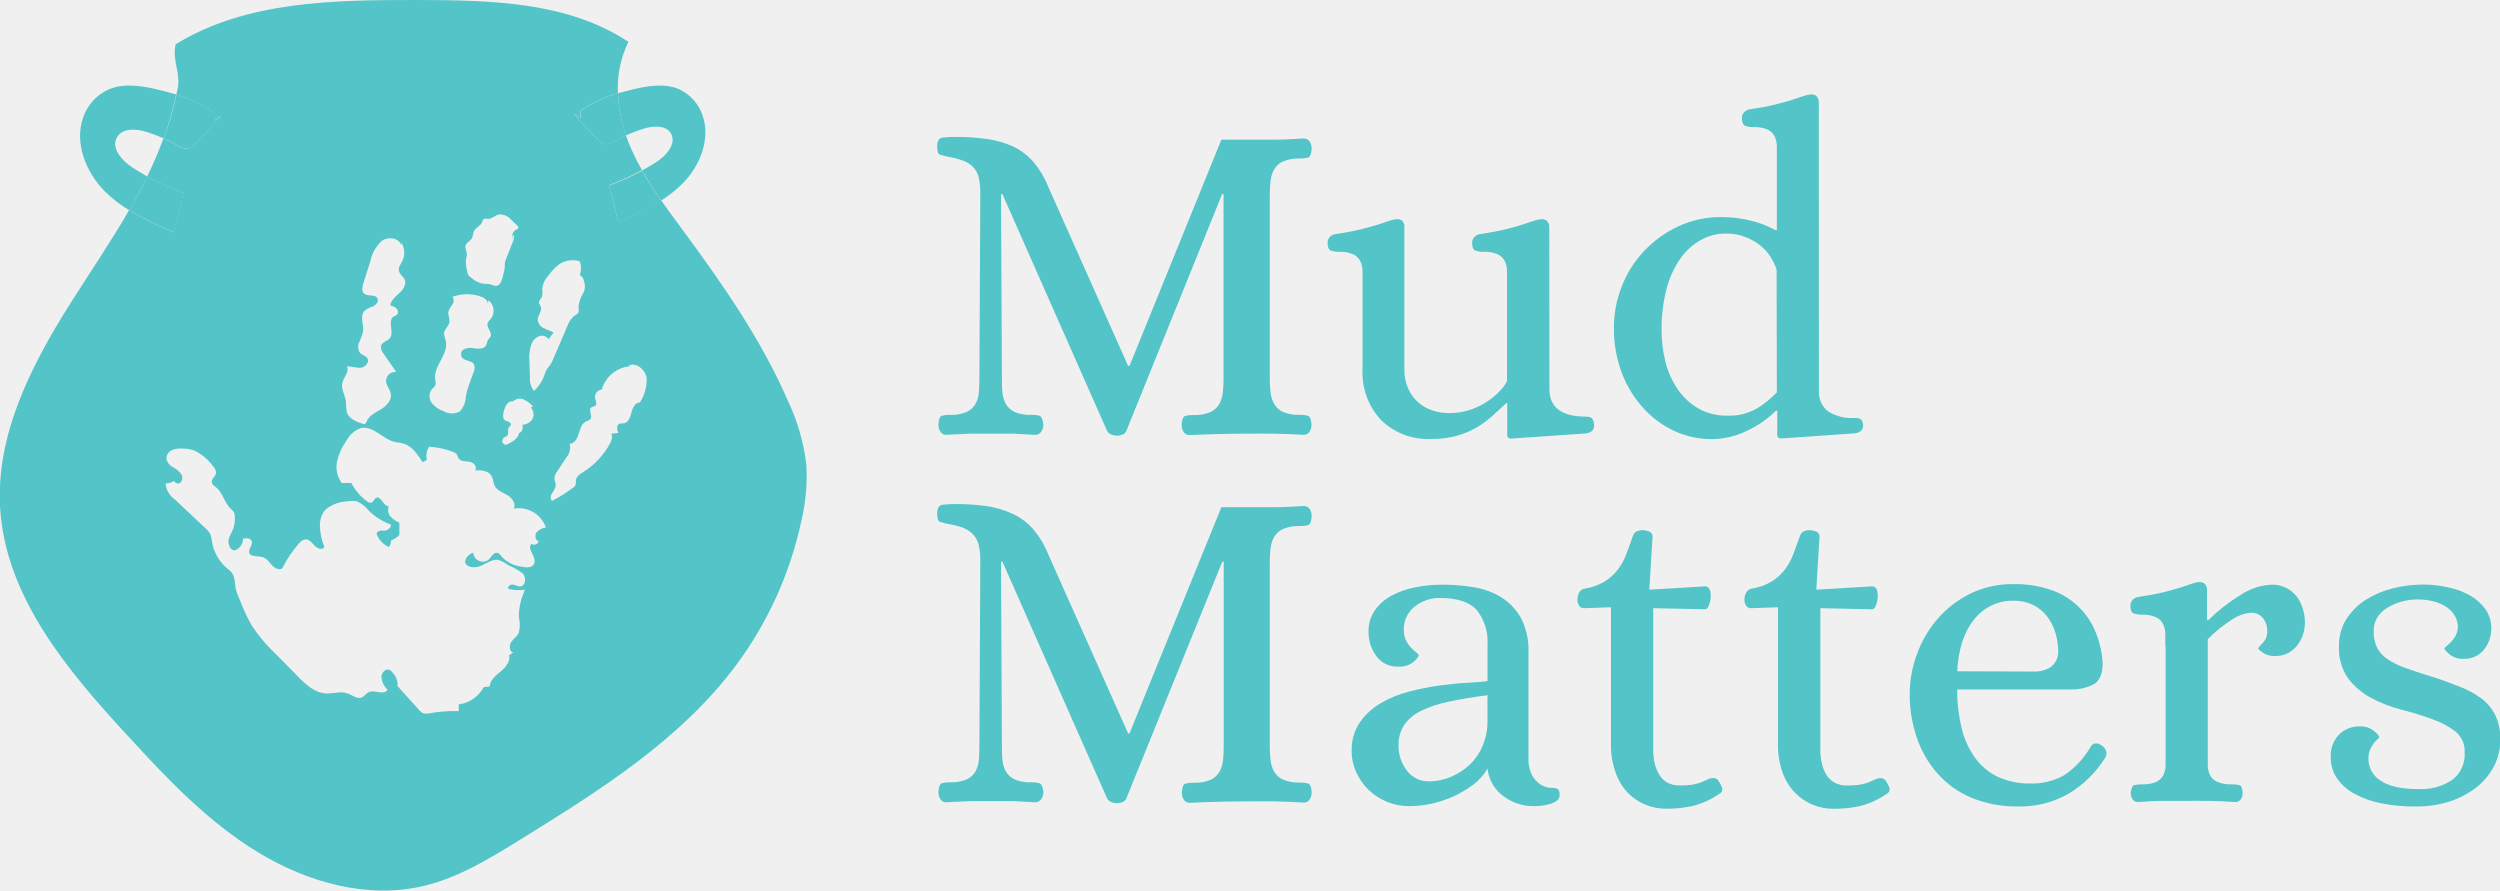
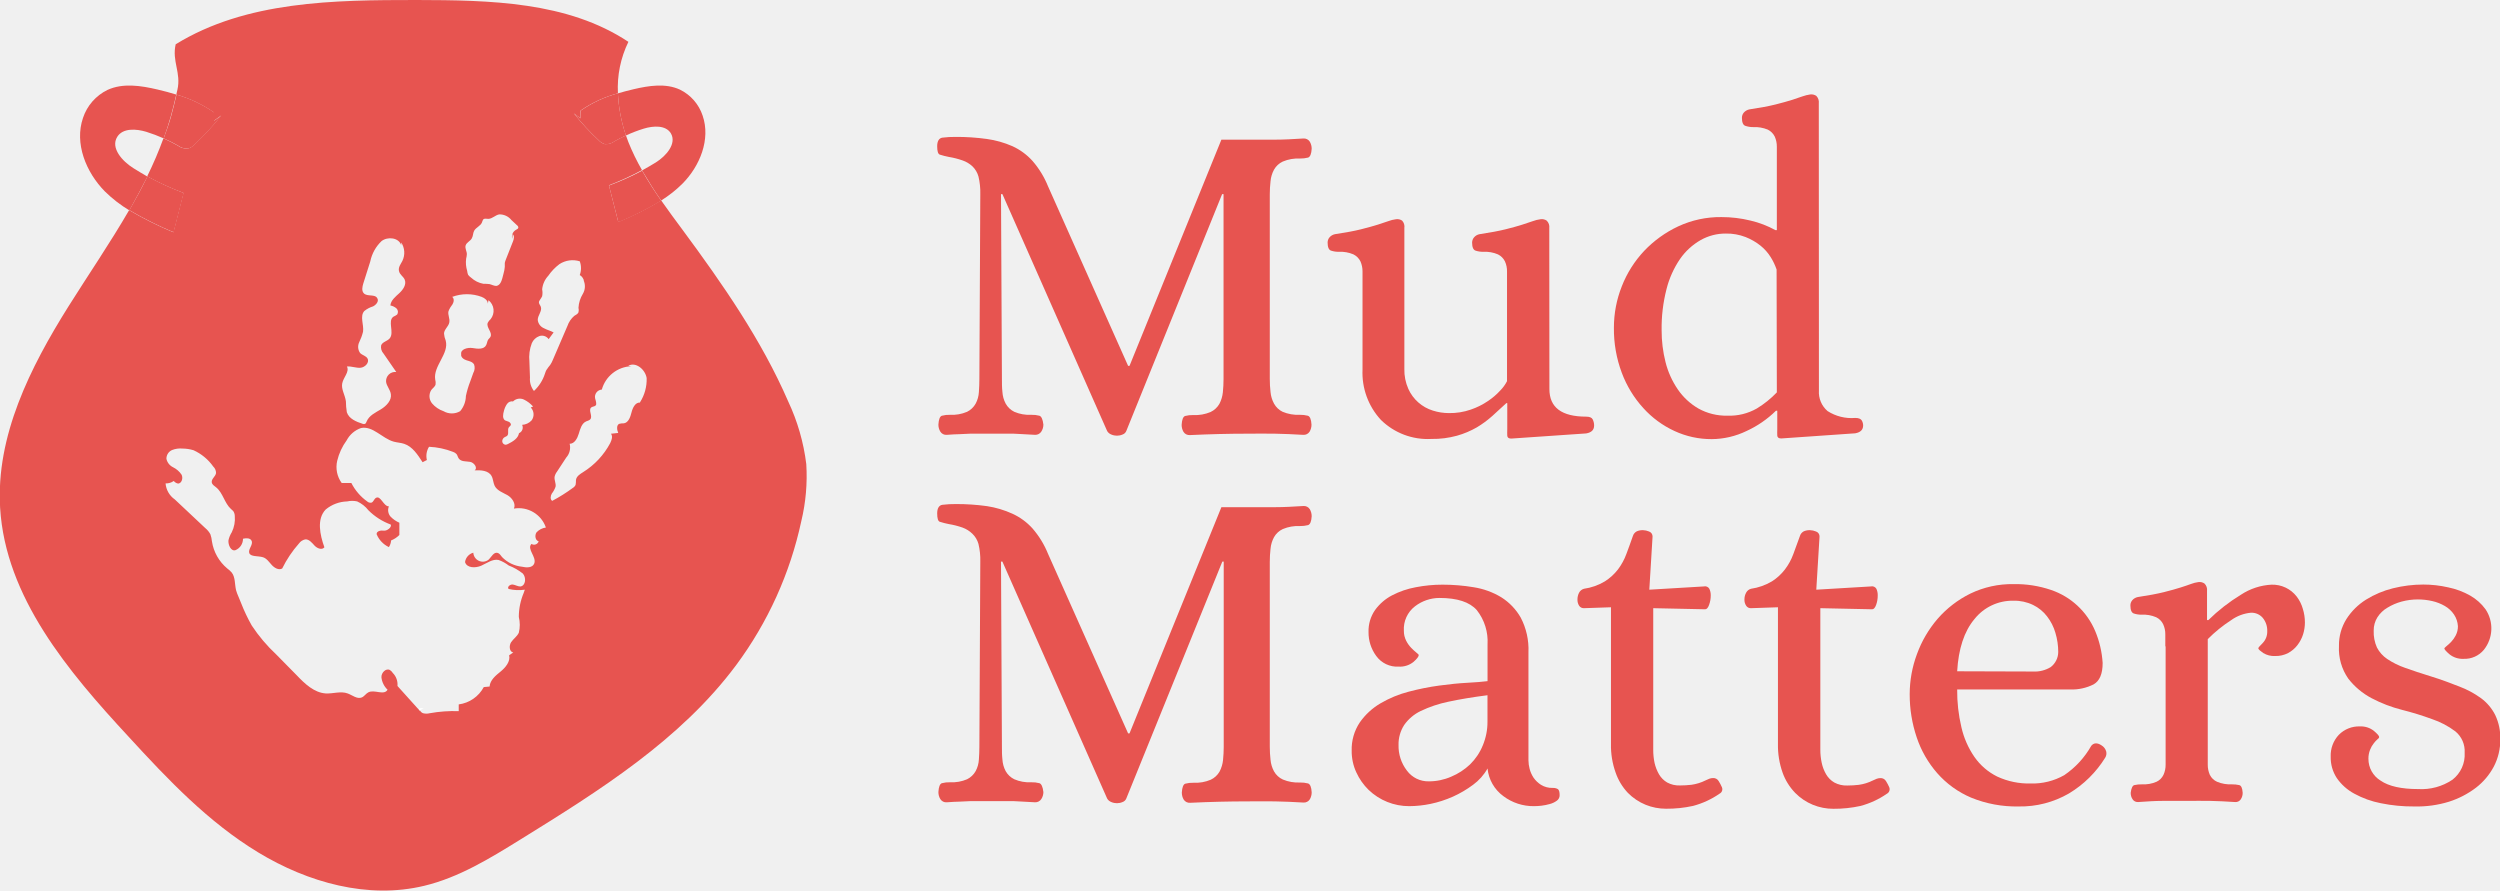
<svg xmlns="http://www.w3.org/2000/svg" id="Layer_1" data-name="Layer 1" viewBox="0 0 408.14 145.39">
  <defs>
-     <style>.cls-1{fill:none;}.cls-2{fill:#53c4c7;}.cls-3{fill:#fff;}</style>
+     <style>.cls-1{fill:none;}.cls-2{fill:#e75450;}.cls-3{fill:#fff;}</style>
  </defs>
  <path class="cls-1" d="M30.87,31.11c-1.13,1.82.83,4,2.65,5.12.75.47,1.51.91,2.28,1.33a61.43,61.43,0,0,0,2.65-6.2,26.09,26.09,0,0,0-2.83-1.07C34,29.79,31.79,29.64,30.87,31.11Z" transform="translate(-11.73 -8.77)" />
  <path class="cls-1" d="M121.25,30.53c-.85-1.37-2.88-1.23-4.42-.76a22.37,22.37,0,0,0-2.91,1.12c.13.37.27.75.41,1.12a35.79,35.79,0,0,0,2.22,4.58c.75-.41,1.5-.84,2.23-1.29C120.48,34.24,122.3,32.22,121.25,30.53Z" transform="translate(-11.73 -8.77)" />
  <path class="cls-2" d="M143.36,84.53a33.77,33.77,0,0,0-2.94-10.2c-4.37-10.07-10.7-19.16-17.23-28-1.18-1.6-2.38-3.2-3.52-4.84a51.94,51.94,0,0,1-7,3.52l-1.53-6a43.88,43.88,0,0,0,5.4-2.47A35.79,35.79,0,0,1,114.33,32c-.14-.37-.28-.75-.41-1.12-.64.29-1.26.6-1.87.95a2.32,2.32,0,0,1-1.57.47,2.16,2.16,0,0,1-1-.62,39.53,39.53,0,0,1-4.07-4.41l1.1.81,0-1.26A19.74,19.74,0,0,1,112.61,24a17.13,17.13,0,0,1,1.71-8.4C104.37,9,91.67,8.8,79.74,8.77c-13.51,0-27.82.15-39.33,7.23-.64,2.79.93,4.65.28,7.44l-.18.77a20.84,20.84,0,0,1,6.15,2.92l0,1.35,1.18-.86a43.6,43.6,0,0,1-4.37,4.74,2.4,2.4,0,0,1-1.06.67,2.54,2.54,0,0,1-1.69-.51,24.92,24.92,0,0,0-2.31-1.16,61.43,61.43,0,0,1-2.65,6.2,46.46,46.46,0,0,0,5.92,2.71q-.82,3.21-1.64,6.42a58.72,58.72,0,0,1-7.23-3.61c-3.09,5.34-6.62,10.49-9.9,15.71-6.27,10-11.86,21.15-11.16,32.9.88,14.56,11.07,26.66,21,37.38,6.42,7,13,13.93,21.13,18.86S71.81,155.6,81,153.38c5.65-1.36,10.71-4.47,15.65-7.53,12.93-8,26.17-16.29,35.25-28.48a60.84,60.84,0,0,0,10.65-23.53A31.41,31.41,0,0,0,143.36,84.53ZM97.26,74a4.71,4.71,0,0,1,1.5,1.14l-.38.15a1.64,1.64,0,0,1,.14,2.11,2.29,2.29,0,0,1-1.55.73,1,1,0,0,1-.51,1.36c-.15.86-1,1.36-1.77,1.75a1,1,0,0,1-.44.14.6.6,0,0,1-.53-.59.79.79,0,0,1,.45-.68,1.38,1.38,0,0,0,.34-.18c.37-.32,0-1,.3-1.41.1-.13.27-.22.32-.38s-.13-.42-.33-.51a4.62,4.62,0,0,1-.62-.23c-.45-.31-.34-1-.18-1.55a3.36,3.36,0,0,1,.49-1.11,1,1,0,0,1,1-.44A1.57,1.57,0,0,1,97.26,74ZM87.75,48.83c.16-.49.75-.69,1-1.14s.18-.85.38-1.23c.3-.57,1.06-.79,1.29-1.39a1.4,1.4,0,0,1,.21-.48c.2-.2.53-.09.81-.09.65,0,1.15-.62,1.79-.73a2.49,2.49,0,0,1,2,.93l.91.85a.47.47,0,0,1,.21.36c0,.21-.24.3-.42.4a1.29,1.29,0,0,0-.58,1.44l.07-.74c.33.23.22.76.07,1.14l-1.18,3a2.69,2.69,0,0,0-.17.55c0,.21,0,.43,0,.64a5.69,5.69,0,0,1-.22,1.15l-.17.66c-.15.56-.4,1.22-1,1.3-.38,0-.73-.21-1.11-.3a7.72,7.72,0,0,0-1-.05,4,4,0,0,1-2-1,2.27,2.27,0,0,1-.48-.45A2,2,0,0,1,88,53a4.66,4.66,0,0,1-.17-2,3.68,3.68,0,0,0,.11-.65C88,49.86,87.59,49.33,87.75,48.83ZM82.14,72.44c.23-.31.61-.53.7-.91a2,2,0,0,0-.06-.8c-.35-2.23,2.31-4.2,1.71-6.38a3.61,3.61,0,0,1-.27-1.11c0-.68.73-1.15.86-1.82s-.28-1.24-.13-1.85a4.45,4.45,0,0,1,.66-1.13c.23-.37.3-.95-.06-1.2a6.84,6.84,0,0,1,4.82,0c.49.19,1,.58,1,1.11l.11-.57a2.19,2.19,0,0,1,.35,3.09,2,2,0,0,0-.48.61c-.27.75.8,1.54.46,2.26-.1.21-.31.34-.42.54s-.16.57-.29.83c-.37.75-1.42.61-2.22.48s-2,.19-1.86,1c-.1.48.41.86.87,1s1,.25,1.24.69A1.67,1.67,0,0,1,89,69.65c-.17.46-.33.93-.5,1.39a15.14,15.14,0,0,0-.71,2.38,3.94,3.94,0,0,1-.94,2.48,2.7,2.7,0,0,1-2.71,0,4.3,4.3,0,0,1-1.88-1.28A1.87,1.87,0,0,1,82.14,72.44ZM67.6,71.36c.19-1,1.22-1.88.77-2.76.74-.06,1.47.26,2.2.21s1.52-.84,1.16-1.51c-.25-.45-.86-.53-1.21-.9a1.73,1.73,0,0,1-.15-1.75A8.67,8.67,0,0,0,71,62.92c.16-1.14-.56-2.51.2-3.37a4.18,4.18,0,0,1,1.43-.76c.49-.24,1-.83.7-1.32-.38-.74-1.61-.23-2.19-.8-.41-.41-.26-1.1-.09-1.65.38-1.19.75-2.38,1.13-3.57a6.35,6.35,0,0,1,1.85-3.33c1-.76,2.8-.57,3.2.67l0-.44a3.06,3.06,0,0,1,.2,3c-.26.53-.69,1-.57,1.64s.72.9.94,1.43c.33.8-.27,1.65-.89,2.22s-1.37,1.16-1.45,2a2.11,2.11,0,0,1,1,.48.8.8,0,0,1,.11,1,3,3,0,0,1-.61.35c-1,.69.18,2.57-.6,3.53-.39.48-1.2.57-1.41,1.16a1.57,1.57,0,0,0,.4,1.34l2.07,3a1.49,1.49,0,0,0-1.66,1.61c.09.7.67,1.25.78,2,.17,1-.73,1.94-1.62,2.48s-1.93,1-2.34,2c-.06.15-.12.32-.27.38a.5.5,0,0,1-.34,0c-1.06-.34-2.28-.82-2.62-1.91a11.66,11.66,0,0,1-.15-1.78C68.05,73.22,67.41,72.31,67.6,71.36ZM99.67,97.14a.78.78,0,0,1-1.17.43c-.82.81.86,2.11.45,3.19-.28.74-1.29.7-2,.53a5.31,5.31,0,0,1-3.26-1.58c-.21-.27-.41-.6-.73-.68-.64-.17-1,.69-1.5,1.14A1.55,1.55,0,0,1,89,99a1.86,1.86,0,0,0-1.35,1.53c.3,1,1.7,1,2.63.6s1.85-1.15,2.85-.94a6,6,0,0,1,1.65.9,8.88,8.88,0,0,1,2.29,1.3c.61.65.5,2-.38,2.13-.42,0-.8-.25-1.22-.32s-1,.37-.71.72a7,7,0,0,0,2.65.12l-.18.52a10.12,10.12,0,0,0-.8,3.93,5.34,5.34,0,0,1,0,2.58c-.28.61-.9,1-1.26,1.55s-.3,1.56.35,1.67l-.67.46c.24,1-.59,2-1.39,2.65s-1.73,1.4-1.8,2.45l-.95.09a5.45,5.45,0,0,1-4.09,2.83l0,1.1a22.12,22.12,0,0,0-4.74.34,2.16,2.16,0,0,1-1.07,0,.87.87,0,0,1-.51-.45l-.08,0-3.6-4a2.67,2.67,0,0,0-.75-2.11,1.6,1.6,0,0,0-.48-.49c-.64-.36-1.43.43-1.39,1.18A3.27,3.27,0,0,0,75,121.37c-.56,1-2.12-.08-3.12.42-.41.2-.66.66-1.08.84-.76.32-1.54-.37-2.31-.65-1.13-.42-2.38.06-3.57,0-1.9-.12-3.43-1.58-4.78-3l-3.31-3.36a26.41,26.41,0,0,1-4-4.73,28.21,28.21,0,0,1-1.73-3.64l-.46-1.12a7.3,7.3,0,0,1-.37-1c-.24-1-.1-2.1-.71-2.89a4.39,4.39,0,0,0-.75-.68,7.2,7.2,0,0,1-2.48-4.4A4.78,4.78,0,0,0,46.08,96a3.27,3.27,0,0,0-.82-1l-5-4.7a3.53,3.53,0,0,1-1.5-2.61,2.18,2.18,0,0,0,1.34-.4,1.18,1.18,0,0,0,.72.43c.6-.06.83-.92.55-1.46A3.57,3.57,0,0,0,40,85.06a2,2,0,0,1-1.1-1.38,1.53,1.53,0,0,1,.92-1.44A3.71,3.71,0,0,1,41.52,82a6.43,6.43,0,0,1,1.8.27,8,8,0,0,1,3.22,2.66A1.46,1.46,0,0,1,47,86c-.08.57-.79.95-.7,1.52.06.37.42.58.71.81,1.12.89,1.36,2.58,2.43,3.54a2.59,2.59,0,0,1,.41.4,1.48,1.48,0,0,1,.21.74,5,5,0,0,1-.49,2.65,4.22,4.22,0,0,0-.54,1.3c-.09.78.44,1.89,1.16,1.62a2,2,0,0,0,1.21-1.86c.51-.11,1.17-.15,1.4.33.31.64-.59,1.36-.38,2s1.43.45,2.23.69c.61.18,1,.78,1.45,1.27s1.14.89,1.7.57a18.39,18.39,0,0,1,2.75-4.1,1.68,1.68,0,0,1,1-.65c.62-.06,1.08.52,1.52,1s1.23.78,1.62.29c-.74-2.05-1.28-4.64.22-6.18a5.75,5.75,0,0,1,3.5-1.31,3.73,3.73,0,0,1,1.63,0,4.92,4.92,0,0,1,1.84,1.45,10,10,0,0,0,3.63,2.32c.24.45-.62,1.08-1.12,1s-1.22.08-1.17.59a4,4,0,0,0,2,2.1A2.32,2.32,0,0,0,75.58,97a4,4,0,0,0,1.35-.89v-2a4.54,4.54,0,0,1-1.44-1,1.59,1.59,0,0,1-.27-1.67c-.9,0-1.33-1.84-2.11-1.39-.32.18-.4.67-.74.78a.81.81,0,0,1-.71-.21,8.32,8.32,0,0,1-2.57-3H67.51A4.44,4.44,0,0,1,66.78,84a9.32,9.32,0,0,1,1.55-3.35,4.19,4.19,0,0,1,2.34-2c1.92-.4,3.44,1.69,5.33,2.22.57.16,1.16.17,1.72.36,1.36.45,2.21,1.79,3,3l.7-.36a2.82,2.82,0,0,1,.35-2.16,12.32,12.32,0,0,1,3.92.83,1.32,1.32,0,0,1,.57.36c.16.2.2.48.35.7.38.57,1.2.46,1.86.57s1.31,1,.74,1.39c1-.05,2.24,0,2.76.9.28.49.27,1.12.52,1.63.4.78,1.32,1.09,2.07,1.51S96,91,95.63,91.8a4.69,4.69,0,0,1,5.22,3.09,2.58,2.58,0,0,0-1.53.79C99,96.15,99.1,97,99.67,97.14Zm1.28-28a3.67,3.67,0,0,0-.26.65,6.62,6.62,0,0,1-1.79,2.81,3.12,3.12,0,0,1-.65-2.19l-.09-2.61a6.54,6.54,0,0,1,.39-3,2.12,2.12,0,0,1,1.23-1.16,1.33,1.33,0,0,1,1.52.5l.81-1.1c-.51-.28-1.08-.41-1.59-.69a1.65,1.65,0,0,1-1-1.36c0-.75.75-1.44.5-2.14-.09-.25-.3-.46-.31-.72s.39-.65.53-1a2.81,2.81,0,0,0,0-1.12,3.79,3.79,0,0,1,1-2.22,8.22,8.22,0,0,1,1.82-1.9,3.94,3.94,0,0,1,3.32-.46,3.2,3.2,0,0,1,0,2.24,1.5,1.5,0,0,1,.7,1l-.11-.21a2.4,2.4,0,0,1-.09,2.29,4.8,4.8,0,0,0-.71,2.26,1.58,1.58,0,0,1,0,.75c-.12.29-.44.41-.69.58A3.83,3.83,0,0,0,104.36,62L102,67.49a4.39,4.39,0,0,1-.45.86A6.23,6.23,0,0,0,101,69.09Zm15.27,5.35c-.76-.06-1.2.84-1.39,1.6s-.5,1.68-1.25,1.79a2.53,2.53,0,0,0-.78.09c-.47.25-.34,1-.14,1.48l-1.19.13c.34.42.13,1-.12,1.53a12.46,12.46,0,0,1-4.41,4.73c-.51.32-1.1.68-1.18,1.29a4.25,4.25,0,0,1-.06.8,1.17,1.17,0,0,1-.46.5,26.65,26.65,0,0,1-3.36,2.11c-.35-.24-.29-.8-.07-1.18a3.9,3.9,0,0,0,.62-1.13c.1-.54-.24-1.08-.16-1.62a2.08,2.08,0,0,1,.4-.85l1.5-2.29a2.46,2.46,0,0,0,.56-2.25c.79,0,1.26-.88,1.49-1.65s.47-1.67,1.19-2c.24-.11.53-.15.7-.36.41-.52-.37-1.49.14-1.92.21-.17.55-.13.74-.34s0-.77-.11-1.17a1.2,1.2,0,0,1,1.1-1.41,5.21,5.21,0,0,1,4.8-3.81l-.48-.08c1.22-.67,2.75.57,3,2A6.93,6.93,0,0,1,116.22,74.44Z" transform="translate(-11.73 -8.77)" />
  <path class="cls-2" d="M33.52,36.23c-1.82-1.13-3.78-3.3-2.65-5.12.92-1.47,3.09-1.32,4.75-.82a26.09,26.09,0,0,1,2.83,1.07c.43-1.17.82-2.36,1.16-3.57s.62-2.38.9-3.58c-1-.31-2-.58-3.08-.83-2.7-.63-5.63-1.09-8.15.07a7.81,7.81,0,0,0-4,4.57c-1.42,4.15.47,8.85,3.57,12a21.78,21.78,0,0,0,4,3.1c1-1.81,2-3.65,2.95-5.52C35,37.14,34.27,36.7,33.52,36.23Z" transform="translate(-11.73 -8.77)" />
  <path class="cls-2" d="M41.72,40.27a46.46,46.46,0,0,1-5.92-2.71c-.91,1.87-1.91,3.71-2.95,5.52a58.72,58.72,0,0,0,7.23,3.61Q40.89,43.48,41.72,40.27Z" transform="translate(-11.73 -8.77)" />
  <path class="cls-2" d="M38.45,31.36a24.92,24.92,0,0,1,2.31,1.16,2.54,2.54,0,0,0,1.69.51,2.4,2.4,0,0,0,1.06-.67,43.6,43.6,0,0,0,4.37-4.74l-1.18.86,0-1.35a20.84,20.84,0,0,0-6.15-2.92c-.28,1.2-.57,2.4-.9,3.58S38.88,30.19,38.45,31.36Z" transform="translate(-11.73 -8.77)" />
  <path class="cls-2" d="M116.83,29.77c1.54-.47,3.57-.61,4.42.76,1,1.69-.77,3.71-2.47,4.77-.73.45-1.48.88-2.23,1.29,1,1.68,2,3.32,3.12,4.91a19.68,19.68,0,0,0,3.45-2.72c2.88-2.89,4.65-7.27,3.32-11.13a7.26,7.26,0,0,0-3.71-4.25c-2.34-1.08-5.07-.65-7.58-.06-.85.2-1.7.42-2.54.67a24.57,24.57,0,0,0,1.31,6.88A22.37,22.37,0,0,1,116.83,29.77Z" transform="translate(-11.73 -8.77)" />
  <path class="cls-2" d="M111.15,39.06l1.53,6a51.94,51.94,0,0,0,7-3.52c-1.11-1.59-2.17-3.23-3.12-4.91A43.88,43.88,0,0,1,111.15,39.06Z" transform="translate(-11.73 -8.77)" />
  <path class="cls-2" d="M106.52,28.09l-1.1-.81a39.53,39.53,0,0,0,4.07,4.41,2.16,2.16,0,0,0,1,.62,2.32,2.32,0,0,0,1.57-.47c.61-.35,1.23-.66,1.87-.95A24.57,24.57,0,0,1,112.61,24a19.74,19.74,0,0,0-6.06,2.82Z" transform="translate(-11.73 -8.77)" />
  <path class="cls-3" d="M80.18,124.41a.55.55,0,0,0,.06.38l.65-.44Z" transform="translate(-11.73 -8.77)" />
  <path class="cls-2" d="M195.6,79.14a1,1,0,0,1-.61.57,2.3,2.3,0,0,1-1.83,0,1.33,1.33,0,0,1-.68-.57l-17.1-38.68h-.23l.15,30.17c0,.71,0,1.42.08,2.13a4.66,4.66,0,0,0,.53,1.9A3.25,3.25,0,0,0,177.32,76a6.16,6.16,0,0,0,2.77.49,4.72,4.72,0,0,1,1.33.15c.33.11.55.59.65,1.45a2.11,2.11,0,0,1-.34,1.14,1.15,1.15,0,0,1-1,.53l-2-.11-1.52-.08c-.49,0-1,0-1.49,0h-3.91c-.58,0-1.14,0-1.67,0l-1.71.08c-.61,0-1.32.06-2.13.11a1.12,1.12,0,0,1-1.06-.53,2.17,2.17,0,0,1-.31-1.14c.05-.86.24-1.34.57-1.45a4.72,4.72,0,0,1,1.33-.15,6.21,6.21,0,0,0,2.78-.49,3.23,3.23,0,0,0,1.4-1.33,4.51,4.51,0,0,0,.53-1.9c.05-.71.08-1.42.08-2.13l.15-30.17a11.06,11.06,0,0,0-.3-2.89,3.68,3.68,0,0,0-1-1.67,4.54,4.54,0,0,0-1.6-.95,13.23,13.23,0,0,0-2.24-.57,12.72,12.72,0,0,1-1.48-.38c-.28-.1-.42-.56-.42-1.37s.29-1.33.87-1.4a16.49,16.49,0,0,1,2.17-.12,35.68,35.68,0,0,1,5.09.34A15.73,15.73,0,0,1,177,32.63a10,10,0,0,1,3.31,2.43,14.74,14.74,0,0,1,2.51,4.11L195.9,68.5h.23l15-36.93h4.33c1.52,0,3,0,4.45,0s3-.09,4.6-.19a1.13,1.13,0,0,1,1.06.53,2.31,2.31,0,0,1,.3,1.14c-.05.86-.25,1.34-.6,1.45a4.89,4.89,0,0,1-1.3.15,6.44,6.44,0,0,0-2.81.49,3.17,3.17,0,0,0-1.44,1.33,4.85,4.85,0,0,0-.57,1.9,19,19,0,0,0-.12,2.13V70.63a19,19,0,0,0,.12,2.13,4.85,4.85,0,0,0,.57,1.9A3.17,3.17,0,0,0,221.13,76a6.44,6.44,0,0,0,2.81.49,4.89,4.89,0,0,1,1.3.15c.35.11.55.59.6,1.45a2.26,2.26,0,0,1-.3,1.14,1.13,1.13,0,0,1-1.06.53c-1.63-.1-3.17-.16-4.64-.19s-3,0-4.48,0q-4.49,0-9.35.23a1.14,1.14,0,0,1-1.07-.53,2.26,2.26,0,0,1-.3-1.14c.05-.86.24-1.34.57-1.45a4.72,4.72,0,0,1,1.33-.15,6.41,6.41,0,0,0,2.81-.49,3.25,3.25,0,0,0,1.45-1.33,5.21,5.21,0,0,0,.57-1.9c.07-.71.11-1.42.11-2.13V40.46h-.23Z" transform="translate(-11.73 -8.77)" />
  <path class="cls-2" d="M264.68,72.3q0,4.49,6,4.49c.56,0,.92.15,1.07.45a2.25,2.25,0,0,1,.23,1c0,.71-.43,1.14-1.3,1.29l-12.23.84c-.41,0-.62-.15-.65-.46s0-.65,0-1.06V74.58h-.15c-.76.71-1.52,1.41-2.28,2.09a16.17,16.17,0,0,1-2.54,1.87,14.2,14.2,0,0,1-3.23,1.36,14.78,14.78,0,0,1-4.18.53,10.9,10.9,0,0,1-8.25-3.11,11.34,11.34,0,0,1-3-8.21v-16a4,4,0,0,0-.34-1.67,2.51,2.51,0,0,0-1.14-1.14,5.35,5.35,0,0,0-2.4-.42,3.86,3.86,0,0,1-1.25-.19c-.38-.12-.57-.57-.57-1.33a1.3,1.3,0,0,1,.3-.83,1.59,1.59,0,0,1,.91-.53c1.73-.26,3.15-.52,4.26-.8s2-.53,2.74-.76l1.71-.57a5.44,5.44,0,0,1,1.25-.31,1.41,1.41,0,0,1,1,.23A1.46,1.46,0,0,1,241,46V69a7.58,7.58,0,0,0,.65,3.26,6.48,6.48,0,0,0,4,3.54,8.62,8.62,0,0,0,2.62.41,10.29,10.29,0,0,0,3.57-.57,11.53,11.53,0,0,0,2.81-1.4,10.8,10.8,0,0,0,2-1.71A6.24,6.24,0,0,0,257.76,71V53.11a3.83,3.83,0,0,0-.34-1.67,2.51,2.51,0,0,0-1.14-1.14,5.3,5.3,0,0,0-2.39-.42,3.87,3.87,0,0,1-1.26-.19c-.38-.12-.57-.57-.57-1.33a1.32,1.32,0,0,1,.31-.83,1.55,1.55,0,0,1,.91-.53c1.72-.26,3.14-.52,4.26-.8s2-.53,2.73-.76l1.71-.57a5.52,5.52,0,0,1,1.26-.31,1.4,1.4,0,0,1,1,.23,1.43,1.43,0,0,1,.42,1.22Z" transform="translate(-11.73 -8.77)" />
  <path class="cls-2" d="M308.68,72.53a4.07,4.07,0,0,0,1.41,3.35A7.24,7.24,0,0,0,314.61,77c.56,0,.91.15,1.07.42a1.7,1.7,0,0,1,.22.8q0,1.06-1.29,1.29l-12.08.84c-.41,0-.62-.15-.65-.46s0-.65,0-1.06v-3h-.22a16.84,16.84,0,0,1-4.79,3.3,13.2,13.2,0,0,1-5.7,1.33,14.29,14.29,0,0,1-6.08-1.33A15.7,15.7,0,0,1,280,75.38a17.79,17.79,0,0,1-3.5-5.74,20.3,20.3,0,0,1-1.29-7.37,18.25,18.25,0,0,1,1.29-6.76,18,18,0,0,1,3.65-5.78,18.5,18.5,0,0,1,5.55-4,16.23,16.23,0,0,1,7.06-1.52,19.73,19.73,0,0,1,4.75.57,16,16,0,0,1,4.07,1.56h.23V32.75a4,4,0,0,0-.34-1.68,2.51,2.51,0,0,0-1.14-1.14,5.51,5.51,0,0,0-2.4-.41,3.85,3.85,0,0,1-1.25-.2c-.38-.12-.57-.57-.57-1.32a1.31,1.31,0,0,1,.3-.84,1.64,1.64,0,0,1,.91-.53c1.73-.26,3.15-.52,4.26-.8s2-.53,2.74-.76L306,24.5a6.71,6.71,0,0,1,1.25-.31,1.46,1.46,0,0,1,1,.23,1.47,1.47,0,0,1,.41,1.22Zm-6.91-19.76a9.79,9.79,0,0,0-.95-2,7.45,7.45,0,0,0-1.67-1.89,9.47,9.47,0,0,0-2.44-1.41,8.5,8.5,0,0,0-3.23-.57,8.24,8.24,0,0,0-4.1,1.06A10.33,10.33,0,0,0,286,51.06,15.33,15.33,0,0,0,283.79,56a25.43,25.43,0,0,0-.79,6.65,21,21,0,0,0,.64,5.25,13.8,13.8,0,0,0,2,4.44A10.38,10.38,0,0,0,289,75.46a9.29,9.29,0,0,0,4.75,1.17,9,9,0,0,0,4.79-1.17,16.1,16.1,0,0,0,3.27-2.63Z" transform="translate(-11.73 -8.77)" />
  <path class="cls-2" d="M195.6,139.14a1,1,0,0,1-.61.57,2.3,2.3,0,0,1-1.83,0,1.33,1.33,0,0,1-.68-.57l-17.1-38.68h-.23l.15,30.17c0,.71,0,1.42.08,2.13a4.66,4.66,0,0,0,.53,1.9,3.25,3.25,0,0,0,1.41,1.33,6.16,6.16,0,0,0,2.77.49,4.72,4.72,0,0,1,1.33.15c.33.11.55.59.65,1.45a2.11,2.11,0,0,1-.34,1.14,1.15,1.15,0,0,1-1,.53l-2-.11-1.52-.08c-.49,0-1,0-1.49,0h-3.91c-.58,0-1.14,0-1.67,0l-1.71.08c-.61,0-1.32.06-2.13.11a1.12,1.12,0,0,1-1.06-.53,2.17,2.17,0,0,1-.31-1.14c.05-.86.24-1.34.57-1.45a4.72,4.72,0,0,1,1.33-.15,6.21,6.21,0,0,0,2.78-.49,3.23,3.23,0,0,0,1.4-1.33,4.51,4.51,0,0,0,.53-1.9c.05-.71.08-1.42.08-2.13l.15-30.17a11.06,11.06,0,0,0-.3-2.89,3.68,3.68,0,0,0-1-1.67,4.54,4.54,0,0,0-1.6-1,13.23,13.23,0,0,0-2.24-.57,12.72,12.72,0,0,1-1.48-.38c-.28-.1-.42-.56-.42-1.37s.29-1.33.87-1.4a16.49,16.49,0,0,1,2.17-.12,35.68,35.68,0,0,1,5.09.34A15.73,15.73,0,0,1,177,92.63a10,10,0,0,1,3.31,2.43,14.74,14.74,0,0,1,2.51,4.11L195.9,128.5h.23l15-36.93h4.33c1.52,0,3,0,4.45,0s3-.09,4.6-.19a1.13,1.13,0,0,1,1.06.53,2.31,2.31,0,0,1,.3,1.14c-.05.86-.25,1.34-.6,1.45a4.89,4.89,0,0,1-1.3.15,6.44,6.44,0,0,0-2.81.49,3.17,3.17,0,0,0-1.44,1.33,4.85,4.85,0,0,0-.57,1.9,19,19,0,0,0-.12,2.13v30.17a19,19,0,0,0,.12,2.13,4.85,4.85,0,0,0,.57,1.9,3.17,3.17,0,0,0,1.44,1.33,6.44,6.44,0,0,0,2.81.49,4.89,4.89,0,0,1,1.3.15c.35.11.55.59.6,1.45a2.26,2.26,0,0,1-.3,1.14,1.13,1.13,0,0,1-1.06.53c-1.63-.1-3.17-.16-4.64-.19s-3,0-4.48,0q-4.49,0-9.35.23a1.14,1.14,0,0,1-1.07-.53,2.26,2.26,0,0,1-.3-1.14c.05-.86.24-1.34.57-1.45a4.72,4.72,0,0,1,1.33-.15,6.41,6.41,0,0,0,2.81-.49,3.25,3.25,0,0,0,1.45-1.33,5.21,5.21,0,0,0,.57-1.9c.07-.71.11-1.42.11-2.13V100.46h-.23Z" transform="translate(-11.73 -8.77)" />
  <path class="cls-2" d="M246.74,106.39a6.58,6.58,0,0,0-4,1.36,4.68,4.68,0,0,0-1.82,4,3.47,3.47,0,0,0,.38,1.63,4.76,4.76,0,0,0,.84,1.18,10.51,10.51,0,0,0,.83.76c.26.2.38.33.38.38q0,.38-.87,1.14a3.51,3.51,0,0,1-2.4.76,4.22,4.22,0,0,1-3.68-1.75,6.46,6.46,0,0,1-1.25-3.88,6,6,0,0,1,1.06-3.6,8,8,0,0,1,2.77-2.4,13.65,13.65,0,0,1,3.88-1.33,22.87,22.87,0,0,1,4.37-.42,30.76,30.76,0,0,1,5.09.42,12.42,12.42,0,0,1,4.49,1.63A9.48,9.48,0,0,1,260,109.6a11.18,11.18,0,0,1,1.26,5.65v17.67a5.54,5.54,0,0,0,.19,1.37,4.85,4.85,0,0,0,.64,1.44,4.27,4.27,0,0,0,1.22,1.17,3.42,3.42,0,0,0,1.9.5,1.58,1.58,0,0,1,.84.19q.3.19.3,1a1.07,1.07,0,0,1-.46.9,3.36,3.36,0,0,1-1.14.54,9.13,9.13,0,0,1-1.4.28,11.71,11.71,0,0,1-1.18.07,8.17,8.17,0,0,1-5-1.63,6.37,6.37,0,0,1-2.59-4.52,8.36,8.36,0,0,1-2.36,2.66,17.44,17.44,0,0,1-3.3,1.94,18.06,18.06,0,0,1-3.65,1.18,17.52,17.52,0,0,1-3.46.37,9.53,9.53,0,0,1-6.65-2.66,9.49,9.49,0,0,1-2-2.85,8.17,8.17,0,0,1-.76-3.53,7.89,7.89,0,0,1,1.33-4.64,10.73,10.73,0,0,1,3.38-3.11,18.07,18.07,0,0,1,4.6-1.9,40.93,40.93,0,0,1,5-1c1.65-.22,3.17-.38,4.56-.45s2.5-.17,3.31-.27v-6a8.23,8.23,0,0,0-1.75-5.59Q251.08,106.39,246.74,106.39Zm7.83,15.88q-3.65.47-6.38,1.06a19.76,19.76,0,0,0-4.53,1.52,7,7,0,0,0-2.69,2.28,5.78,5.78,0,0,0-.92,3.27,6.58,6.58,0,0,0,1.37,4.18,4.31,4.31,0,0,0,3.57,1.75,9,9,0,0,0,3.65-.76,10.12,10.12,0,0,0,3.08-2,9.2,9.2,0,0,0,2.09-3.12,9.86,9.86,0,0,0,.76-3.87Z" transform="translate(-11.73 -8.77)" />
  <path class="cls-2" d="M281.63,108.06v23.1a10.11,10.11,0,0,0,.22,2.17,6.62,6.62,0,0,0,.73,1.86,3.69,3.69,0,0,0,1.33,1.33A4.08,4.08,0,0,0,286,137a16.16,16.16,0,0,0,1.87-.11,7.46,7.46,0,0,0,2.31-.72l.61-.27a1.87,1.87,0,0,1,.61-.11,1,1,0,0,1,.91.49,7.7,7.7,0,0,1,.53,1,.81.81,0,0,1-.38,1.06,13.73,13.73,0,0,1-4.33,2,19.84,19.84,0,0,1-4.41.46,8.83,8.83,0,0,1-3.34-.65,8.71,8.71,0,0,1-2.89-1.94,9.18,9.18,0,0,1-2-3.31,13.11,13.11,0,0,1-.76-4.67V107.91l-4.41.15a.89.89,0,0,1-.8-.42,1.78,1.78,0,0,1-.26-1,2.38,2.38,0,0,1,.26-1.1,1.29,1.29,0,0,1,.8-.65,9.18,9.18,0,0,0,3.42-1.21,8.5,8.5,0,0,0,2.13-1.94,9.92,9.92,0,0,0,1.37-2.51c.35-.94.71-1.91,1.06-2.93a1.29,1.29,0,0,1,.65-.79,2.41,2.41,0,0,1,1-.19,2.81,2.81,0,0,1,1,.22.85.85,0,0,1,.57.84l-.53,8.66,8.89-.53a.81.81,0,0,1,.91.38,2.41,2.41,0,0,1,.23,1.07,4.45,4.45,0,0,1-.27,1.56c-.17.48-.39.72-.64.72Z" transform="translate(-11.73 -8.77)" />
  <path class="cls-2" d="M308.91,108.06v23.1a10.1,10.1,0,0,0,.23,2.17,6.32,6.32,0,0,0,.72,1.86,3.69,3.69,0,0,0,1.33,1.33,4.15,4.15,0,0,0,2.13.49,15.88,15.88,0,0,0,1.86-.11,7.43,7.43,0,0,0,2.32-.72,6.65,6.65,0,0,1,.61-.27,1.81,1.81,0,0,1,.6-.11,1,1,0,0,1,.92.49,7.7,7.7,0,0,1,.53,1,.83.83,0,0,1-.38,1.06,13.83,13.83,0,0,1-4.33,2,19.91,19.91,0,0,1-4.41.46,8.79,8.79,0,0,1-3.34-.65,8.61,8.61,0,0,1-2.89-1.94,9.2,9.2,0,0,1-2.06-3.31,13.33,13.33,0,0,1-.76-4.67V107.91l-4.4.15a.88.88,0,0,1-.8-.42,1.7,1.7,0,0,1-.27-1,2.27,2.27,0,0,1,.27-1.1,1.27,1.27,0,0,1,.8-.65,9.31,9.31,0,0,0,3.42-1.21,8.28,8.28,0,0,0,2.12-1.94,9.61,9.61,0,0,0,1.37-2.51c.36-.94.71-1.91,1.07-2.93a1.28,1.28,0,0,1,.64-.79,2.43,2.43,0,0,1,1-.19,2.8,2.8,0,0,1,1,.22.84.84,0,0,1,.57.84l-.53,8.66,8.9-.53a.82.82,0,0,1,.91.38,2.41,2.41,0,0,1,.22,1.07,4.44,4.44,0,0,1-.26,1.56c-.18.48-.39.72-.65.72Z" transform="translate(-11.73 -8.77)" />
  <path class="cls-2" d="M355.42,132.46a17.63,17.63,0,0,1-5.93,5.85,15.77,15.77,0,0,1-8.2,2.12,19.5,19.5,0,0,1-7.76-1.44,15.32,15.32,0,0,1-5.54-4,17.1,17.1,0,0,1-3.35-5.85,21.78,21.78,0,0,1-1.14-7.07,18.73,18.73,0,0,1,1.18-6.5,18.51,18.51,0,0,1,3.38-5.78,17.11,17.11,0,0,1,5.32-4.1,15.6,15.6,0,0,1,7.07-1.56,18,18,0,0,1,6.12.95,12,12,0,0,1,7.22,6.73A16,16,0,0,1,355,117c0,1.78-.49,2.94-1.48,3.5a7.86,7.86,0,0,1-3.84.83H331.25a25.82,25.82,0,0,0,.69,6.16,14,14,0,0,0,2.13,4.86,9.85,9.85,0,0,0,3.72,3.2,12.24,12.24,0,0,0,5.47,1.13,10.45,10.45,0,0,0,5.47-1.36,14.23,14.23,0,0,0,4.41-4.79c.41-.51,1-.53,1.67-.08a1.68,1.68,0,0,1,.77,1A1.31,1.31,0,0,1,355.42,132.46ZM343.64,118.4a5,5,0,0,0,2.89-.73,3.13,3.13,0,0,0,1.22-2.47,10.89,10.89,0,0,0-.46-3.11,8,8,0,0,0-1.37-2.7,6.45,6.45,0,0,0-2.28-1.86,7,7,0,0,0-3.19-.69,7.93,7.93,0,0,0-6.38,3c-1.68,2-2.61,4.87-2.82,8.52Z" transform="translate(-11.73 -8.77)" />
  <path class="cls-2" d="M365.23,114.29v-1.94a3.83,3.83,0,0,0-.35-1.67,2.42,2.42,0,0,0-1.14-1.14,5.3,5.3,0,0,0-2.39-.42,3.81,3.81,0,0,1-1.25-.19c-.38-.12-.57-.57-.57-1.33a1.3,1.3,0,0,1,.3-.83,1.59,1.59,0,0,1,.91-.53c1.72-.26,3.14-.52,4.26-.8s2-.53,2.73-.76,1.27-.42,1.68-.57a5.39,5.39,0,0,1,1.21-.31,1.41,1.41,0,0,1,1,.23,1.43,1.43,0,0,1,.42,1.22V110h.22a29.59,29.59,0,0,1,5.32-4.14,10,10,0,0,1,5-1.64,5,5,0,0,1,4.1,1.94,6,6,0,0,1,1,2,7.42,7.42,0,0,1,.34,2.24,6.44,6.44,0,0,1-.3,1.94,5.79,5.79,0,0,1-.91,1.74,4.76,4.76,0,0,1-1.52,1.3,4.41,4.41,0,0,1-2.13.49,3.38,3.38,0,0,1-1.94-.49c-.48-.33-.75-.57-.8-.73s.24-.4.72-.91a2.65,2.65,0,0,0,.73-1.9,3.26,3.26,0,0,0-.73-2.2,2.41,2.41,0,0,0-1.93-.84A6.57,6.57,0,0,0,376,110a23,23,0,0,0-3.84,3.11v20.48a4,4,0,0,0,.34,1.68,2.41,2.41,0,0,0,1.18,1.13,5.58,5.58,0,0,0,2.43.42,5,5,0,0,1,1.18.12c.33.07.52.49.57,1.25a1.86,1.86,0,0,1-.3,1.06,1,1,0,0,1-.91.46c-1.47-.1-2.83-.16-4.07-.19s-2.55,0-3.91,0-2.66,0-3.88,0-2.56.09-4,.19a1,1,0,0,1-.91-.46,1.86,1.86,0,0,1-.3-1.06c.1-.76.3-1.18.6-1.25a5,5,0,0,1,1.22-.12,5.3,5.3,0,0,0,2.39-.42,2.36,2.36,0,0,0,1.14-1.13,3.88,3.88,0,0,0,.35-1.68V114.29Z" transform="translate(-11.73 -8.77)" />
  <path class="cls-2" d="M405.89,140.43a26.07,26.07,0,0,1-5.48-.53,15,15,0,0,1-4.33-1.56,8.21,8.21,0,0,1-2.85-2.54,6.13,6.13,0,0,1-1-3.5,4.93,4.93,0,0,1,1.33-3.57,4.62,4.62,0,0,1,3.46-1.37,3.43,3.43,0,0,1,2.25.72c.58.49.87.83.87,1s-.09.23-.27.38a4.4,4.4,0,0,0-.6.65,3.94,3.94,0,0,0-.61,1.06,3.83,3.83,0,0,0-.27,1.48,4.15,4.15,0,0,0,2,3.57c1.35.92,3.39,1.37,6.12,1.37a9.06,9.06,0,0,0,5.59-1.52,5.18,5.18,0,0,0,2-4.41,4.18,4.18,0,0,0-1.52-3.49,13.49,13.49,0,0,0-3.8-2,49,49,0,0,0-4.94-1.52,22.5,22.5,0,0,1-4.94-1.9,11.78,11.78,0,0,1-3.8-3.19,8.54,8.54,0,0,1-1.52-5.33,8,8,0,0,1,1.22-4.4,10.24,10.24,0,0,1,3.19-3.16,15.25,15.25,0,0,1,4.41-1.86,20.56,20.56,0,0,1,4.94-.61,18.08,18.08,0,0,1,4.07.46A12.34,12.34,0,0,1,415,106a8,8,0,0,1,2.51,2.24,5.6,5.6,0,0,1-.27,6.61,4.09,4.09,0,0,1-3.34,1.48,3.41,3.41,0,0,1-2.25-.72c-.58-.49-.87-.83-.87-1,0,0,.11-.16.34-.34a8.65,8.65,0,0,0,.76-.69,4.51,4.51,0,0,0,.76-1.07A3.19,3.19,0,0,0,413,111a3.82,3.82,0,0,0-.64-1.91,4.55,4.55,0,0,0-1.48-1.38,7.38,7.38,0,0,0-2.06-.81,10.71,10.71,0,0,0-2.35-.27,10.27,10.27,0,0,0-2.66.35,9,9,0,0,0-2.32,1,4.78,4.78,0,0,0-1.63,1.56,4,4,0,0,0-.61,2.18,6.17,6.17,0,0,0,.53,2.76,5.07,5.07,0,0,0,1.67,1.87,12.68,12.68,0,0,0,2.93,1.45c1.19.43,2.62.91,4.29,1.42s3.19,1.1,4.56,1.63a15.15,15.15,0,0,1,3.54,1.9,7.79,7.79,0,0,1,2.31,2.73,8.67,8.67,0,0,1,.84,4,9.45,9.45,0,0,1-1.06,4.44,10.66,10.66,0,0,1-2.93,3.46,14.59,14.59,0,0,1-4.41,2.28A17.75,17.75,0,0,1,405.89,140.43Z" transform="translate(-11.73 -8.77)" />
</svg>
